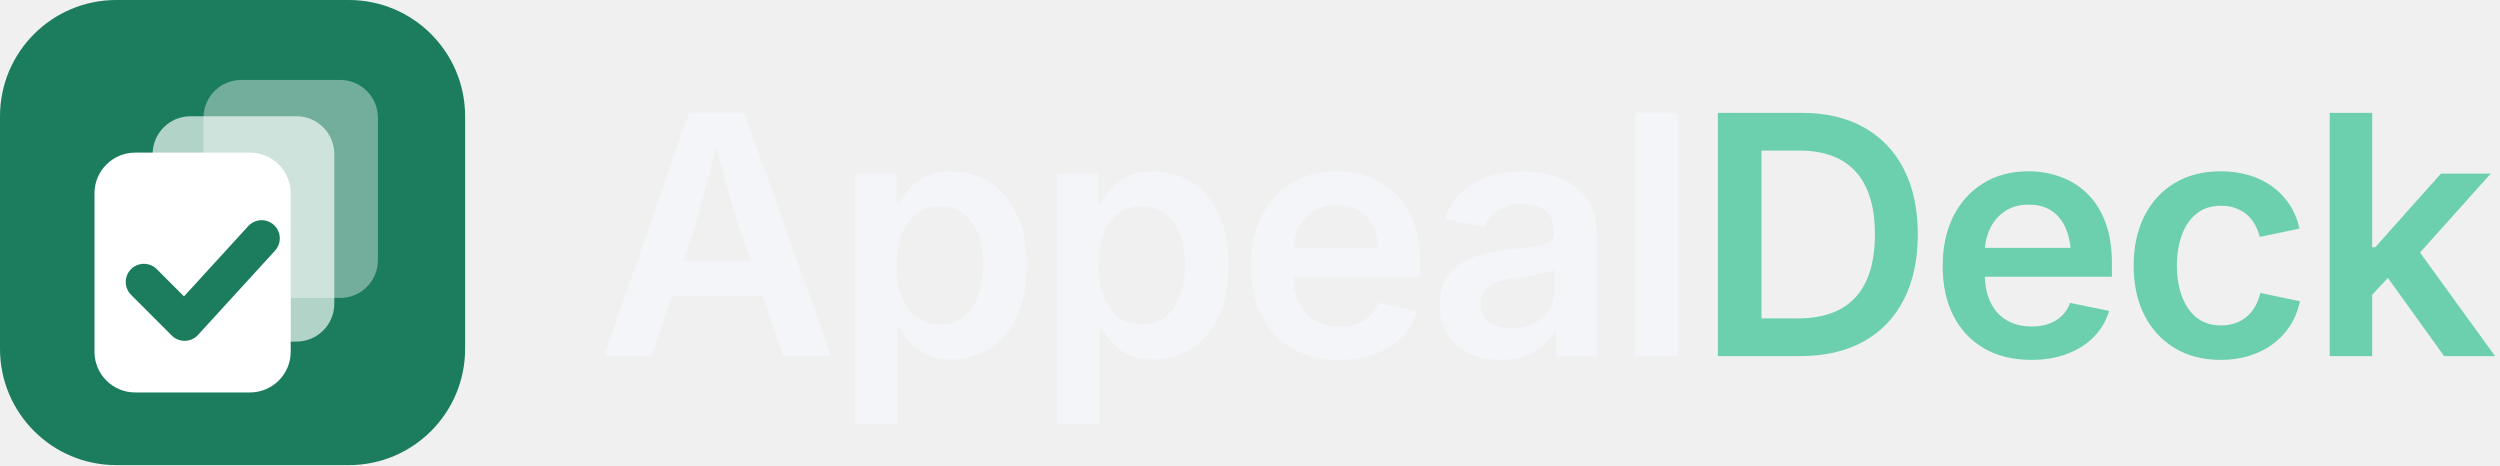
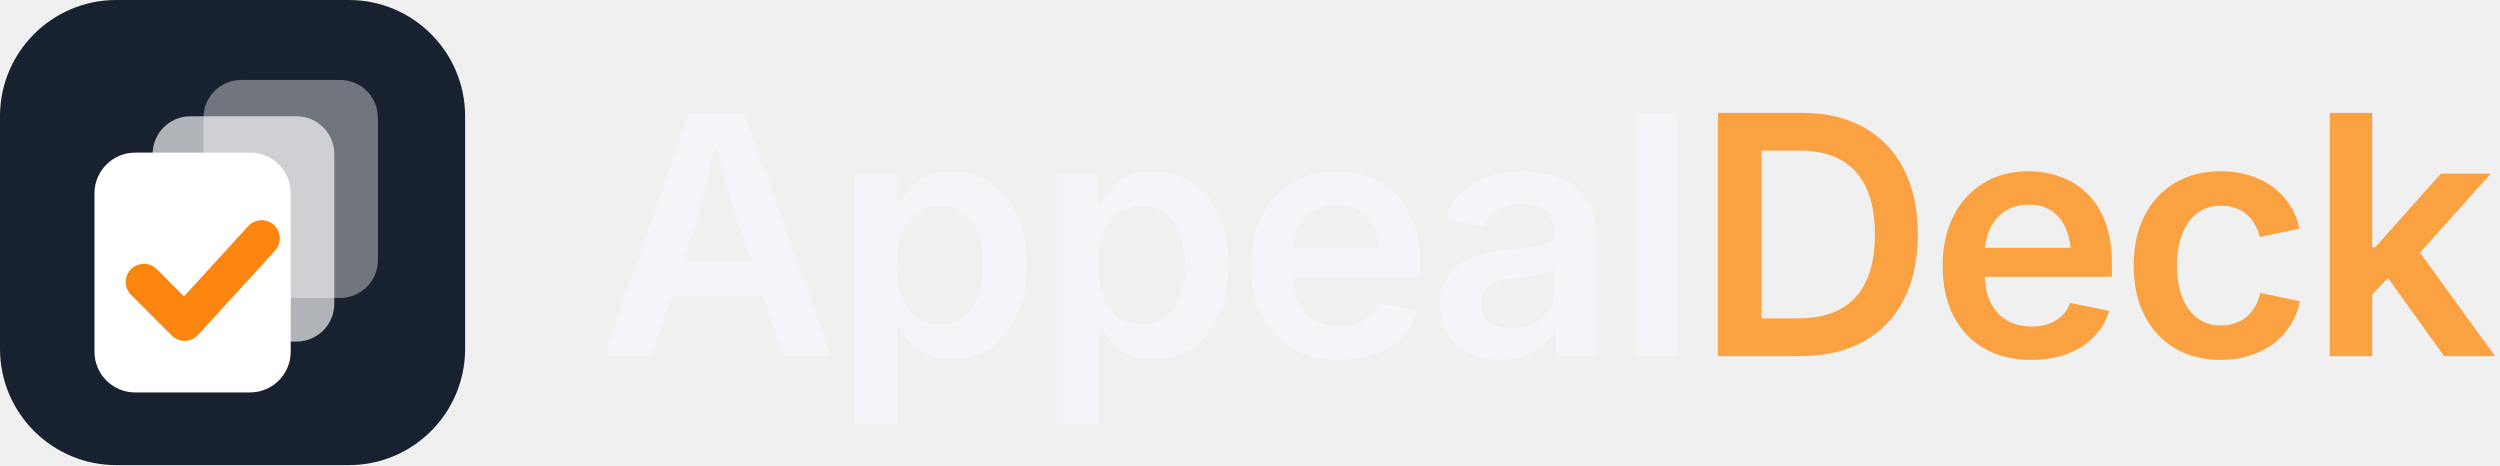
<svg xmlns="http://www.w3.org/2000/svg" width="344" height="64" viewBox="0 0 344 64" role="img" aria-labelledby="t">
  <g transform="scale(2)">
-     <rect width="32" height="32" rx="8" fill="#1C7D5E" />
+     <rect width="32" height="32" rx="8" fill="#18212F" />
    <rect x="14" y="5.5" width="12" height="15" rx="2.6" fill="#FFFFFF" fill-opacity="0.38" />
    <rect x="10.5" y="8" width="12.5" height="15.5" rx="2.6" fill="#FFFFFF" fill-opacity="0.66" />
    <rect x="6.5" y="10.5" width="13.5" height="16.5" rx="2.8" fill="#FFFFFF" />
-     <path d="M9.9 19.4l2.8 2.8 5.3-5.8" fill="none" stroke="#1C7D5E" stroke-width="2.5" stroke-linecap="round" stroke-linejoin="round" />
+     <path d="M9.9 19.4l2.8 2.8 5.3-5.8" fill="none" stroke="#FB850E" stroke-width="2.5" stroke-linecap="round" stroke-linejoin="round" />
  </g>
-   <path d="M89.68 49L83.12 49L94.80 15.53L102.42 15.53L114.37 49L107.79 49L101.83 31.62Q100.96 28.92 100.01 25.52Q99.07 22.11 97.92 17.78L97.92 17.78L99.18 17.78Q98.06 22.16 97.15 25.58Q96.24 29.01 95.43 31.62L95.43 31.62L89.68 49ZM107.56 40.71L89.93 40.71L89.93 35.88L107.56 35.88L107.56 40.71ZM123.49 58.39L117.65 58.39L117.65 23.89L123.35 23.89L123.35 28.04L123.73 28.04Q124.18 27.15 125.01 26.11Q125.84 25.08 127.27 24.33Q128.70 23.57 130.92 23.57L130.92 23.57Q133.84 23.57 136.18 25.06Q138.51 26.54 139.89 29.43Q141.28 32.31 141.28 36.49L141.28 36.49Q141.28 40.62 139.93 43.52Q138.58 46.42 136.23 47.93Q133.89 49.45 130.90 49.45L130.90 49.45Q128.76 49.45 127.33 48.72Q125.89 47.99 125.04 46.96Q124.18 45.92 123.73 45.02L123.73 45.02L123.49 45.02L123.49 58.39ZM129.33 44.64L129.33 44.64Q131.28 44.64 132.61 43.58Q133.93 42.51 134.60 40.66Q135.28 38.80 135.28 36.47L135.28 36.47Q135.28 34.13 134.62 32.30Q133.95 30.47 132.63 29.43Q131.30 28.38 129.33 28.38L129.33 28.38Q127.39 28.38 126.07 29.39Q124.74 30.40 124.06 32.21Q123.37 34.02 123.37 36.47L123.37 36.47Q123.37 38.92 124.06 40.76Q124.74 42.60 126.08 43.62Q127.42 44.64 129.33 44.64ZM151.27 58.39L145.43 58.39L145.43 23.89L151.14 23.89L151.14 28.04L151.52 28.04Q151.97 27.15 152.80 26.11Q153.63 25.08 155.06 24.33Q156.48 23.57 158.71 23.57L158.71 23.57Q161.63 23.57 163.96 25.06Q166.30 26.54 167.68 29.43Q169.06 32.31 169.06 36.49L169.06 36.49Q169.06 40.62 167.71 43.52Q166.37 46.42 164.02 47.93Q161.67 49.45 158.68 49.45L158.68 49.45Q156.55 49.45 155.11 48.72Q153.67 47.99 152.82 46.96Q151.97 45.92 151.52 45.02L151.52 45.02L151.27 45.02L151.27 58.39ZM157.11 44.64L157.11 44.64Q159.07 44.64 160.39 43.58Q161.72 42.51 162.39 40.66Q163.06 38.80 163.06 36.47L163.06 36.47Q163.06 34.13 162.40 32.30Q161.74 30.47 160.41 29.43Q159.09 28.38 157.11 28.38L157.11 28.38Q155.18 28.38 153.85 29.39Q152.53 30.40 151.84 32.21Q151.16 34.02 151.16 36.47L151.16 36.47Q151.16 38.92 151.84 40.76Q152.53 42.60 153.87 43.62Q155.20 44.64 157.11 44.64ZM184.31 49.52L184.31 49.52Q180.52 49.52 177.79 47.92Q175.06 46.33 173.59 43.43Q172.12 40.53 172.12 36.60L172.12 36.60Q172.12 32.72 173.56 29.80Q175.01 26.88 177.68 25.23Q180.34 23.57 183.93 23.57L183.93 23.57Q186.22 23.57 188.30 24.32Q190.38 25.06 191.98 26.61Q193.59 28.16 194.50 30.55Q195.41 32.94 195.41 36.24L195.41 36.24L195.41 38.08L174.88 38.08L174.88 34.11L192.51 34.11L189.77 35.28Q189.77 33.17 189.12 31.56Q188.47 29.95 187.18 29.05Q185.88 28.16 183.95 28.16L183.95 28.16Q182.02 28.16 180.67 29.07Q179.33 29.98 178.62 31.49Q177.91 33.01 177.91 34.87L177.91 34.87L177.91 37.61Q177.91 39.99 178.72 41.63Q179.53 43.27 180.99 44.10Q182.45 44.93 184.38 44.93L184.38 44.93Q185.66 44.93 186.70 44.56Q187.75 44.19 188.51 43.46Q189.28 42.73 189.66 41.68L189.66 41.68L195.03 42.78Q194.42 44.80 192.96 46.32Q191.50 47.83 189.31 48.67Q187.12 49.52 184.31 49.52ZM206.50 49.52L206.50 49.52Q204.12 49.52 202.21 48.65Q200.31 47.79 199.20 46.10Q198.10 44.42 198.10 41.95L198.10 41.95Q198.10 39.81 198.90 38.42Q199.70 37.03 201.06 36.20Q202.42 35.37 204.12 34.94Q205.83 34.51 207.67 34.33L207.67 34.33Q209.85 34.09 211.22 33.91Q212.59 33.73 213.23 33.32Q213.87 32.92 213.87 32.06L213.87 32.06L213.87 31.95Q213.87 30.72 213.38 29.85Q212.88 28.99 211.91 28.53Q210.93 28.07 209.49 28.07L209.49 28.07Q208.03 28.07 206.97 28.52Q205.90 28.96 205.22 29.68Q204.55 30.40 204.24 31.23L204.24 31.23L198.82 30.13Q199.56 27.91 201.11 26.46Q202.66 25.01 204.81 24.29Q206.95 23.57 209.47 23.57L209.47 23.57Q211.24 23.57 213.05 23.99Q214.86 24.41 216.36 25.39Q217.87 26.38 218.79 28.04Q219.71 29.71 219.71 32.22L219.71 32.22L219.71 49L214.12 49L214.12 45.54L213.89 45.54Q213.33 46.60 212.36 47.51Q211.38 48.42 209.93 48.97Q208.48 49.52 206.50 49.52ZM208.01 45.18L208.01 45.18Q209.83 45.18 211.14 44.46Q212.46 43.74 213.19 42.56Q213.92 41.39 213.92 39.99L213.92 39.99L213.92 37.03Q213.62 37.25 212.94 37.46Q212.25 37.66 211.41 37.81Q210.57 37.97 209.75 38.08Q208.93 38.20 208.37 38.26L208.37 38.26Q207.07 38.44 206.01 38.85Q204.95 39.25 204.36 39.98Q203.76 40.71 203.76 41.88L203.76 41.88Q203.76 42.96 204.31 43.69Q204.86 44.42 205.82 44.80Q206.77 45.18 208.01 45.18ZM224.99 15.53L230.83 15.53L230.83 49L224.99 49L224.99 15.53Z" fill="#F3F5F9" />
-   <path d="M247.70 49L247.70 49L239.23 49L239.23 43.81L247.41 43.81Q250.91 43.81 253.26 42.52Q255.61 41.23 256.80 38.66Q257.99 36.08 257.99 32.22L257.99 32.22Q257.99 28.40 256.80 25.84Q255.61 23.28 253.30 22.00Q251.00 20.72 247.56 20.72L247.56 20.72L239.05 20.72L239.05 15.53L247.92 15.53Q252.91 15.53 256.48 17.53Q260.05 19.53 261.97 23.28Q263.89 27.03 263.89 32.22L263.89 32.22Q263.89 37.46 261.97 41.22Q260.05 44.98 256.43 46.99Q252.80 49 247.70 49ZM236.38 15.53L242.38 15.53L242.38 49L236.38 49L236.38 15.53ZM279.51 49.52L279.51 49.52Q275.71 49.52 272.98 47.92Q270.25 46.33 268.78 43.43Q267.31 40.53 267.31 36.60L267.31 36.60Q267.31 32.72 268.76 29.80Q270.21 26.88 272.87 25.23Q275.53 23.57 279.12 23.57L279.12 23.57Q281.41 23.57 283.49 24.32Q285.57 25.06 287.18 26.61Q288.78 28.16 289.69 30.55Q290.60 32.94 290.60 36.24L290.60 36.24L290.60 38.08L270.07 38.08L270.07 34.11L287.70 34.11L284.96 35.28Q284.96 33.17 284.31 31.56Q283.66 29.95 282.37 29.05Q281.08 28.16 279.15 28.16L279.15 28.16Q277.21 28.16 275.87 29.07Q274.52 29.98 273.81 31.49Q273.10 33.01 273.10 34.87L273.10 34.87L273.10 37.61Q273.10 39.99 273.91 41.63Q274.72 43.27 276.18 44.10Q277.64 44.93 279.57 44.93L279.57 44.93Q280.85 44.93 281.90 44.56Q282.94 44.19 283.71 43.46Q284.47 42.73 284.85 41.68L284.85 41.68L290.22 42.78Q289.61 44.80 288.15 46.32Q286.69 47.83 284.50 48.67Q282.31 49.52 279.51 49.52ZM305.58 49.52L305.58 49.52Q301.92 49.52 299.23 47.89Q296.53 46.26 295.06 43.35Q293.59 40.44 293.59 36.58L293.59 36.58Q293.59 32.67 295.06 29.74Q296.53 26.81 299.23 25.19Q301.92 23.57 305.58 23.57L305.58 23.57Q307.67 23.57 309.47 24.11Q311.27 24.65 312.68 25.67Q314.10 26.70 315.05 28.16Q316.01 29.62 316.41 31.46L316.41 31.46L310.95 32.60Q310.70 31.64 310.24 30.84Q309.78 30.04 309.11 29.48Q308.44 28.92 307.56 28.62Q306.68 28.31 305.63 28.31L305.63 28.31Q303.58 28.31 302.24 29.40Q300.89 30.49 300.22 32.35Q299.54 34.20 299.54 36.56L299.54 36.56Q299.54 38.87 300.22 40.73Q300.89 42.60 302.24 43.69Q303.58 44.78 305.63 44.78L305.63 44.78Q306.71 44.78 307.59 44.46Q308.48 44.15 309.17 43.56Q309.85 42.98 310.32 42.15Q310.79 41.32 311.02 40.31L311.02 40.31L316.48 41.45Q316.07 43.34 315.12 44.82Q314.16 46.30 312.74 47.35Q311.31 48.39 309.50 48.96Q307.69 49.52 305.58 49.52ZM330.43 36.26L325.91 41.09L325.91 34.02L326.83 34.02L335.88 23.89L342.73 23.89L331.64 36.26L330.43 36.26ZM326.41 49L320.57 49L320.57 15.53L326.41 15.53L326.41 49ZM343.32 49L336.31 49L328.09 37.57L332.04 33.43L343.32 49Z" fill="#6CD0AF" />
+   <path d="M89.68 49L83.12 49L94.80 15.53L102.42 15.53L114.37 49L107.79 49L104.96 40.71L92.42 40.71L89.68 49ZM94.02 35.88L103.29 35.88L101.83 31.62Q100.96 28.92 100.01 25.51L100.01 25.51Q99.34 23.08 98.55 20.18L98.55 20.18Q97.81 23.13 97.16 25.57L97.16 25.57Q96.24 29.01 95.43 31.62L95.43 31.62L94.02 35.88ZM123.49 58.39L117.65 58.39L117.65 23.89L123.35 23.89L123.35 28.04L123.73 28.04Q124.18 27.15 125.01 26.11Q125.84 25.08 127.27 24.33Q128.70 23.57 130.92 23.57L130.92 23.57Q133.84 23.57 136.18 25.06Q138.51 26.54 139.89 29.43Q141.28 32.31 141.28 36.49L141.28 36.49Q141.28 40.62 139.93 43.52Q138.58 46.42 136.23 47.93Q133.89 49.45 130.90 49.45L130.90 49.45Q128.76 49.45 127.33 48.72Q125.89 47.99 125.04 46.96Q124.18 45.92 123.73 45.02L123.73 45.02L123.49 45.02L123.49 58.39ZM129.33 44.64L129.33 44.64Q131.28 44.64 132.61 43.58Q133.93 42.51 134.60 40.66Q135.28 38.80 135.28 36.47L135.28 36.47Q135.28 34.13 134.62 32.30Q133.95 30.47 132.63 29.43Q131.30 28.38 129.33 28.38L129.33 28.38Q127.39 28.38 126.07 29.39Q124.74 30.40 124.06 32.21Q123.37 34.02 123.37 36.47L123.37 36.47Q123.37 38.92 124.06 40.76Q124.74 42.60 126.08 43.62Q127.42 44.64 129.33 44.64ZM151.27 58.39L145.43 58.39L145.43 23.89L151.14 23.89L151.14 28.04L151.52 28.04Q151.97 27.15 152.80 26.11Q153.63 25.08 155.06 24.33Q156.48 23.57 158.71 23.57L158.71 23.57Q161.63 23.57 163.96 25.06Q166.30 26.54 167.68 29.43Q169.06 32.31 169.06 36.49L169.06 36.49Q169.06 40.62 167.71 43.52Q166.37 46.42 164.02 47.93Q161.67 49.45 158.68 49.45L158.68 49.45Q156.55 49.45 155.11 48.72Q153.67 47.99 152.82 46.96Q151.97 45.92 151.52 45.02L151.52 45.02L151.27 45.02L151.27 58.39ZM157.11 44.64L157.11 44.64Q159.07 44.64 160.39 43.58Q161.72 42.51 162.39 40.66Q163.06 38.80 163.06 36.47L163.06 36.47Q163.06 34.13 162.40 32.30Q161.74 30.47 160.41 29.43Q159.09 28.38 157.11 28.38L157.11 28.38Q155.18 28.38 153.85 29.39Q152.53 30.40 151.84 32.21Q151.16 34.02 151.16 36.47L151.16 36.47Q151.16 38.92 151.84 40.76Q152.53 42.60 153.87 43.62Q155.20 44.64 157.11 44.64ZM184.31 49.52L184.31 49.52Q180.52 49.52 177.79 47.92Q175.06 46.33 173.59 43.43Q172.12 40.53 172.12 36.60L172.12 36.60Q172.12 32.72 173.56 29.80Q175.01 26.88 177.68 25.23Q180.34 23.57 183.93 23.57L183.93 23.57Q186.22 23.57 188.30 24.32Q190.38 25.06 191.98 26.61Q193.59 28.16 194.50 30.55Q195.41 32.94 195.41 36.24L195.41 36.24L195.41 38.08L177.91 38.08Q178.00 40.15 178.72 41.63L178.72 41.63Q179.53 43.27 180.99 44.10Q182.45 44.93 184.38 44.93L184.38 44.93Q185.66 44.93 186.70 44.56Q187.75 44.19 188.51 43.46Q189.28 42.73 189.66 41.68L189.66 41.68L195.03 42.78Q194.42 44.80 192.96 46.32Q191.50 47.83 189.31 48.67Q187.12 49.52 184.31 49.52ZM177.93 34.11L177.93 34.11L189.73 34.11Q189.59 32.72 189.12 31.55L189.12 31.55Q188.47 29.95 187.18 29.05Q185.88 28.16 183.95 28.16Q182.02 28.16 180.67 29.07Q179.33 29.98 178.63 31.48L178.63 31.48Q178.07 32.69 177.93 34.11ZM206.50 49.52L206.50 49.52Q204.12 49.52 202.21 48.65Q200.31 47.79 199.20 46.10Q198.10 44.42 198.10 41.95L198.10 41.95Q198.10 39.81 198.90 38.42Q199.70 37.03 201.06 36.20Q202.42 35.37 204.12 34.94Q205.83 34.51 207.67 34.33L207.67 34.33Q209.85 34.09 211.22 33.91Q212.59 33.73 213.23 33.32Q213.87 32.92 213.87 32.06L213.87 32.06L213.87 31.95Q213.87 30.72 213.38 29.85Q212.88 28.99 211.91 28.53Q210.93 28.07 209.49 28.07L209.49 28.07Q208.03 28.07 206.97 28.52Q205.90 28.96 205.22 29.68Q204.55 30.40 204.24 31.23L204.24 31.23L198.82 30.13Q199.56 27.91 201.11 26.46Q202.66 25.01 204.81 24.29Q206.95 23.57 209.47 23.57L209.47 23.57Q211.24 23.57 213.05 23.99Q214.86 24.41 216.36 25.39Q217.87 26.38 218.79 28.04Q219.71 29.71 219.71 32.22L219.71 32.22L219.71 49L214.12 49L214.12 45.54L213.89 45.54Q213.33 46.60 212.36 47.51Q211.38 48.42 209.93 48.97Q208.48 49.52 206.50 49.52ZM208.01 45.18L208.01 45.18Q209.83 45.18 211.14 44.46Q212.46 43.74 213.19 42.56Q213.92 41.39 213.92 39.99L213.92 39.99L213.92 37.03Q213.62 37.25 212.94 37.46Q212.25 37.66 211.41 37.81Q210.57 37.97 209.75 38.08Q208.93 38.20 208.37 38.26L208.37 38.26Q207.07 38.44 206.01 38.85Q204.95 39.25 204.36 39.98Q203.76 40.71 203.76 41.88L203.76 41.88Q203.76 42.96 204.31 43.69Q204.86 44.42 205.82 44.80Q206.77 45.18 208.01 45.18ZM224.99 15.53L230.83 15.53L230.83 49L224.99 49L224.99 15.53Z" fill="#F3F5F9" />
+   <path d="M247.70 49L247.70 49L236.38 49L236.38 15.53L247.92 15.53Q252.91 15.53 256.48 17.53Q260.05 19.53 261.97 23.28Q263.89 27.03 263.89 32.22L263.89 32.22Q263.89 37.46 261.97 41.22Q260.05 44.98 256.43 46.99Q252.80 49 247.70 49ZM242.38 20.72L242.38 43.81L247.41 43.81Q250.91 43.81 253.26 42.52Q255.61 41.23 256.80 38.66Q257.99 36.08 257.99 32.22L257.99 32.22Q257.99 28.40 256.80 25.84Q255.61 23.28 253.30 22.00Q251.00 20.72 247.56 20.72L247.56 20.72L242.38 20.72ZM279.51 49.52L279.51 49.52Q275.71 49.52 272.98 47.92Q270.25 46.33 268.78 43.43Q267.31 40.53 267.31 36.60L267.31 36.60Q267.31 32.72 268.76 29.80Q270.21 26.88 272.87 25.23Q275.53 23.57 279.12 23.57L279.12 23.57Q281.41 23.57 283.49 24.32Q285.57 25.06 287.18 26.61Q288.78 28.16 289.69 30.55Q290.60 32.94 290.60 36.24L290.60 36.24L290.60 38.08L273.10 38.08Q273.19 40.15 273.91 41.63L273.91 41.63Q274.72 43.27 276.18 44.10Q277.64 44.93 279.57 44.93L279.57 44.93Q280.85 44.93 281.90 44.56Q282.94 44.19 283.71 43.46Q284.47 42.73 284.85 41.68L284.85 41.68L290.22 42.78Q289.61 44.80 288.15 46.32Q286.69 47.83 284.50 48.67Q282.31 49.52 279.51 49.52ZM273.13 34.11L273.13 34.11L284.92 34.11Q284.78 32.72 284.31 31.55L284.31 31.55Q283.66 29.95 282.37 29.05Q281.08 28.16 279.15 28.16Q277.21 28.16 275.87 29.07Q274.52 29.98 273.82 31.48L273.82 31.48Q273.26 32.69 273.13 34.11ZM305.58 49.52L305.58 49.52Q301.92 49.52 299.23 47.89Q296.53 46.26 295.06 43.35Q293.59 40.44 293.59 36.58L293.59 36.58Q293.59 32.67 295.06 29.74Q296.53 26.81 299.23 25.19Q301.92 23.57 305.58 23.57L305.58 23.57Q307.67 23.57 309.47 24.11Q311.27 24.65 312.68 25.67Q314.10 26.70 315.05 28.16Q316.01 29.62 316.41 31.46L316.41 31.46L310.95 32.60Q310.70 31.64 310.24 30.84Q309.78 30.04 309.11 29.48Q308.44 28.92 307.56 28.62Q306.68 28.31 305.63 28.31L305.63 28.31Q303.58 28.31 302.24 29.40Q300.89 30.49 300.22 32.35Q299.54 34.20 299.54 36.56L299.54 36.56Q299.54 38.87 300.22 40.73Q300.89 42.60 302.24 43.69Q303.58 44.78 305.63 44.78L305.63 44.78Q306.71 44.78 307.59 44.46Q308.48 44.15 309.17 43.56Q309.85 42.98 310.32 42.15Q310.79 41.32 311.02 40.31L311.02 40.31L316.48 41.45Q316.07 43.34 315.12 44.82Q314.16 46.30 312.74 47.35Q311.31 48.39 309.50 48.96Q307.69 49.52 305.58 49.52ZM326.41 49L320.57 49L320.57 15.53L326.41 15.53L326.41 34.02L326.83 34.02L335.88 23.89L342.73 23.89L332.99 34.76L343.32 49L336.31 49L328.58 38.24L326.41 40.55L326.41 49Z" fill="#FAA142" />
</svg>
